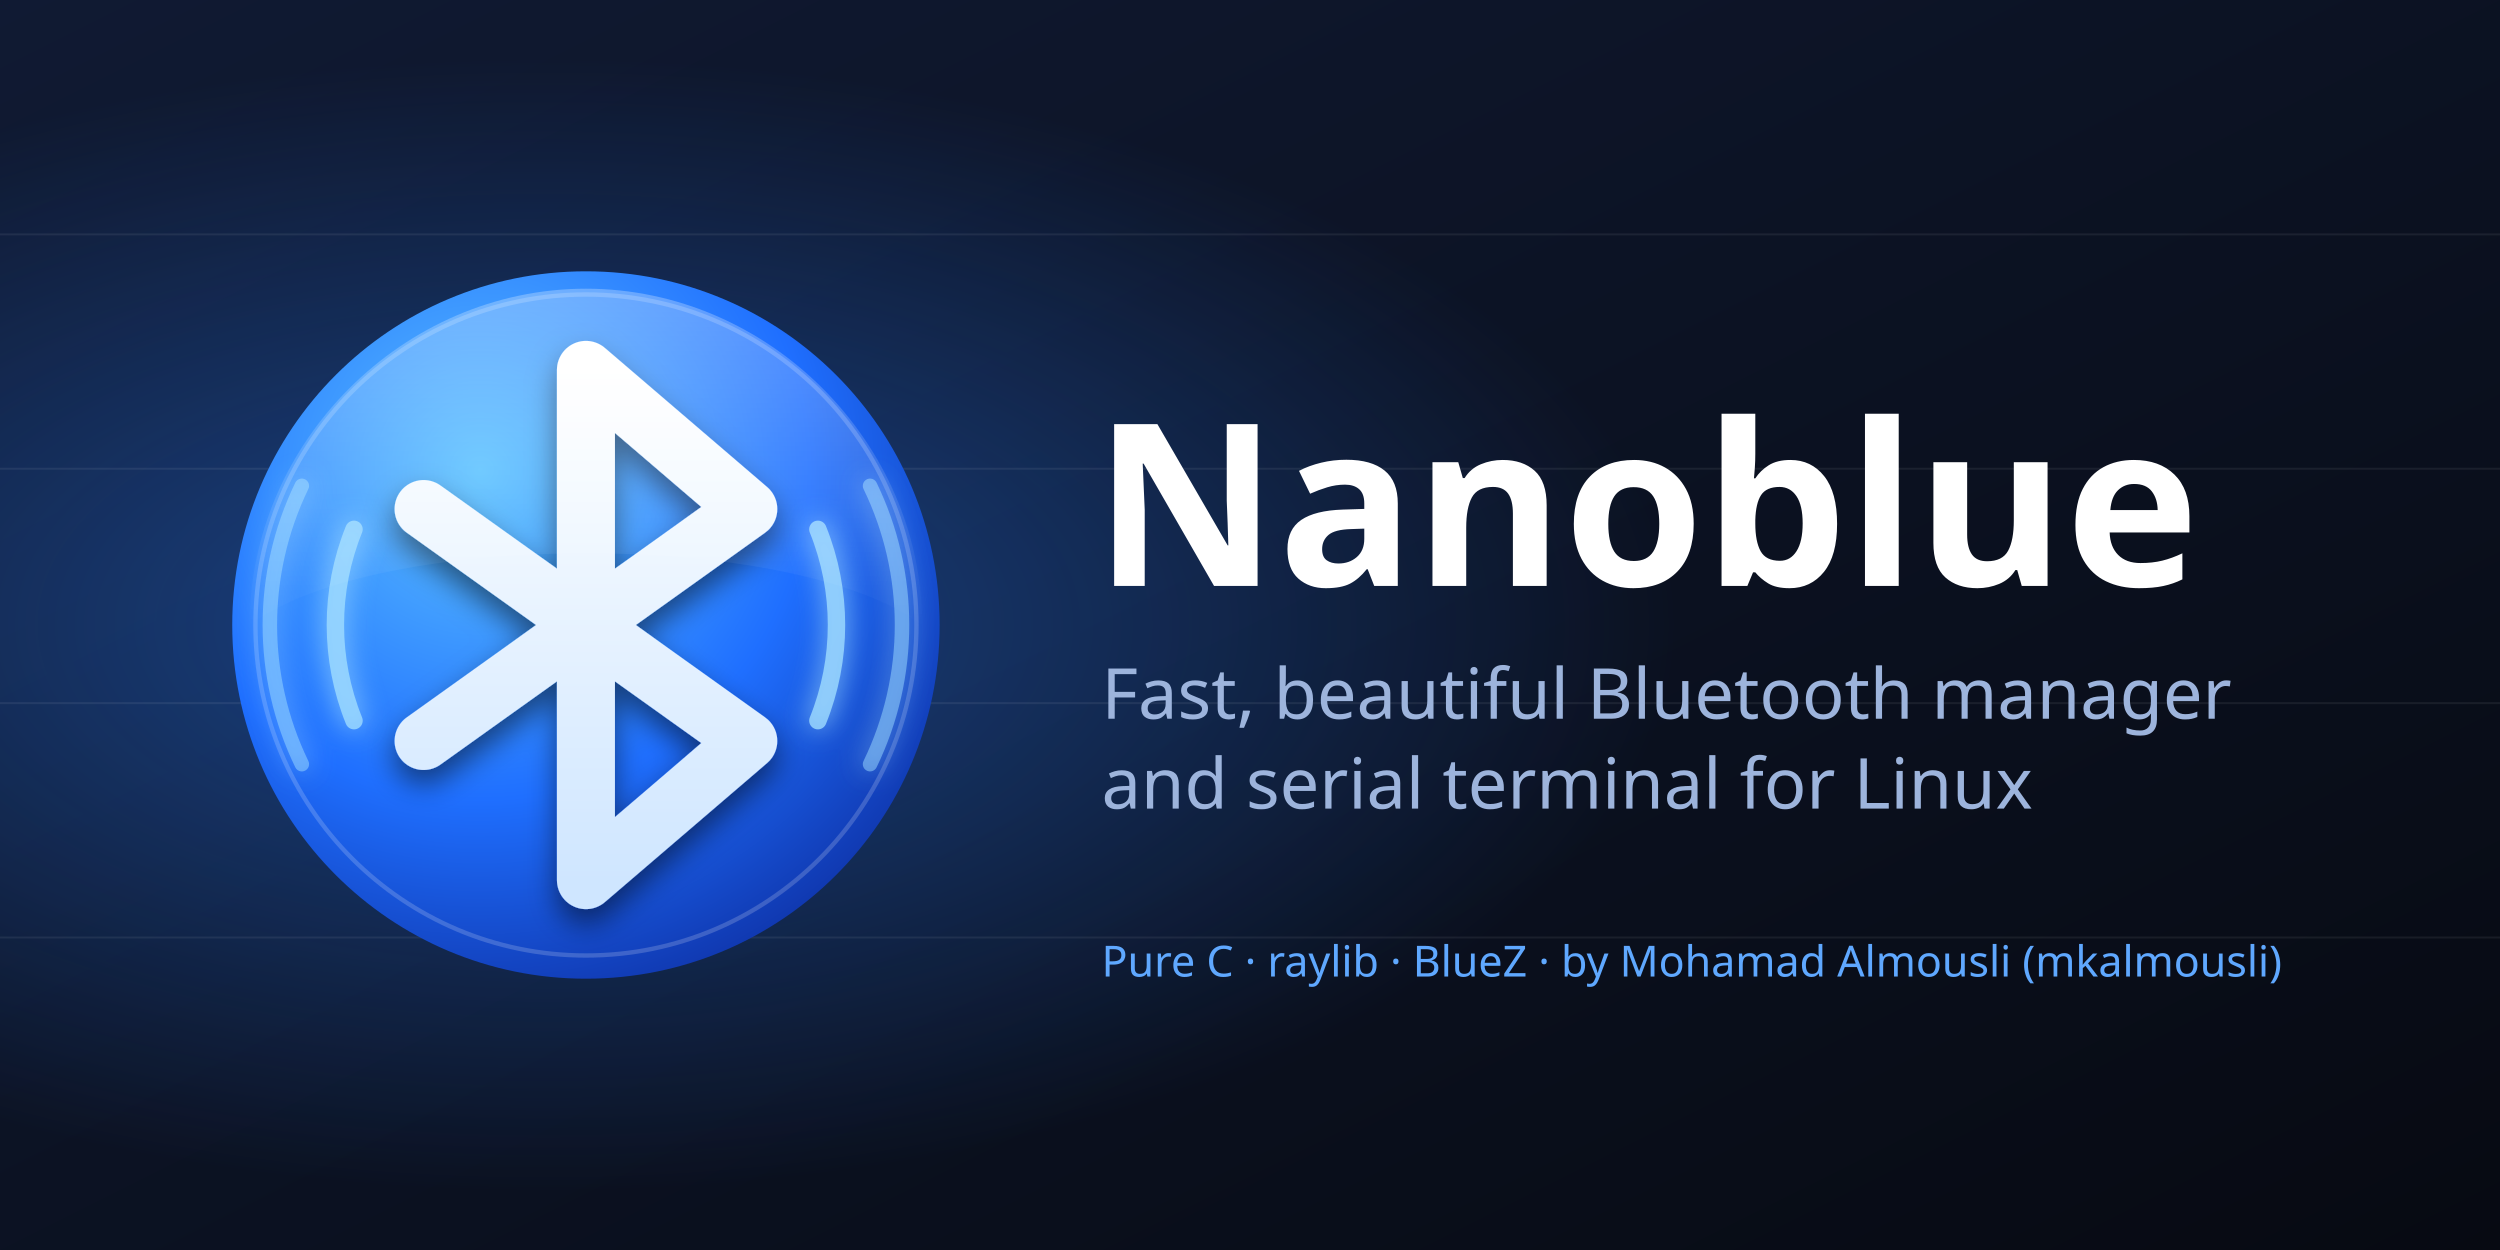
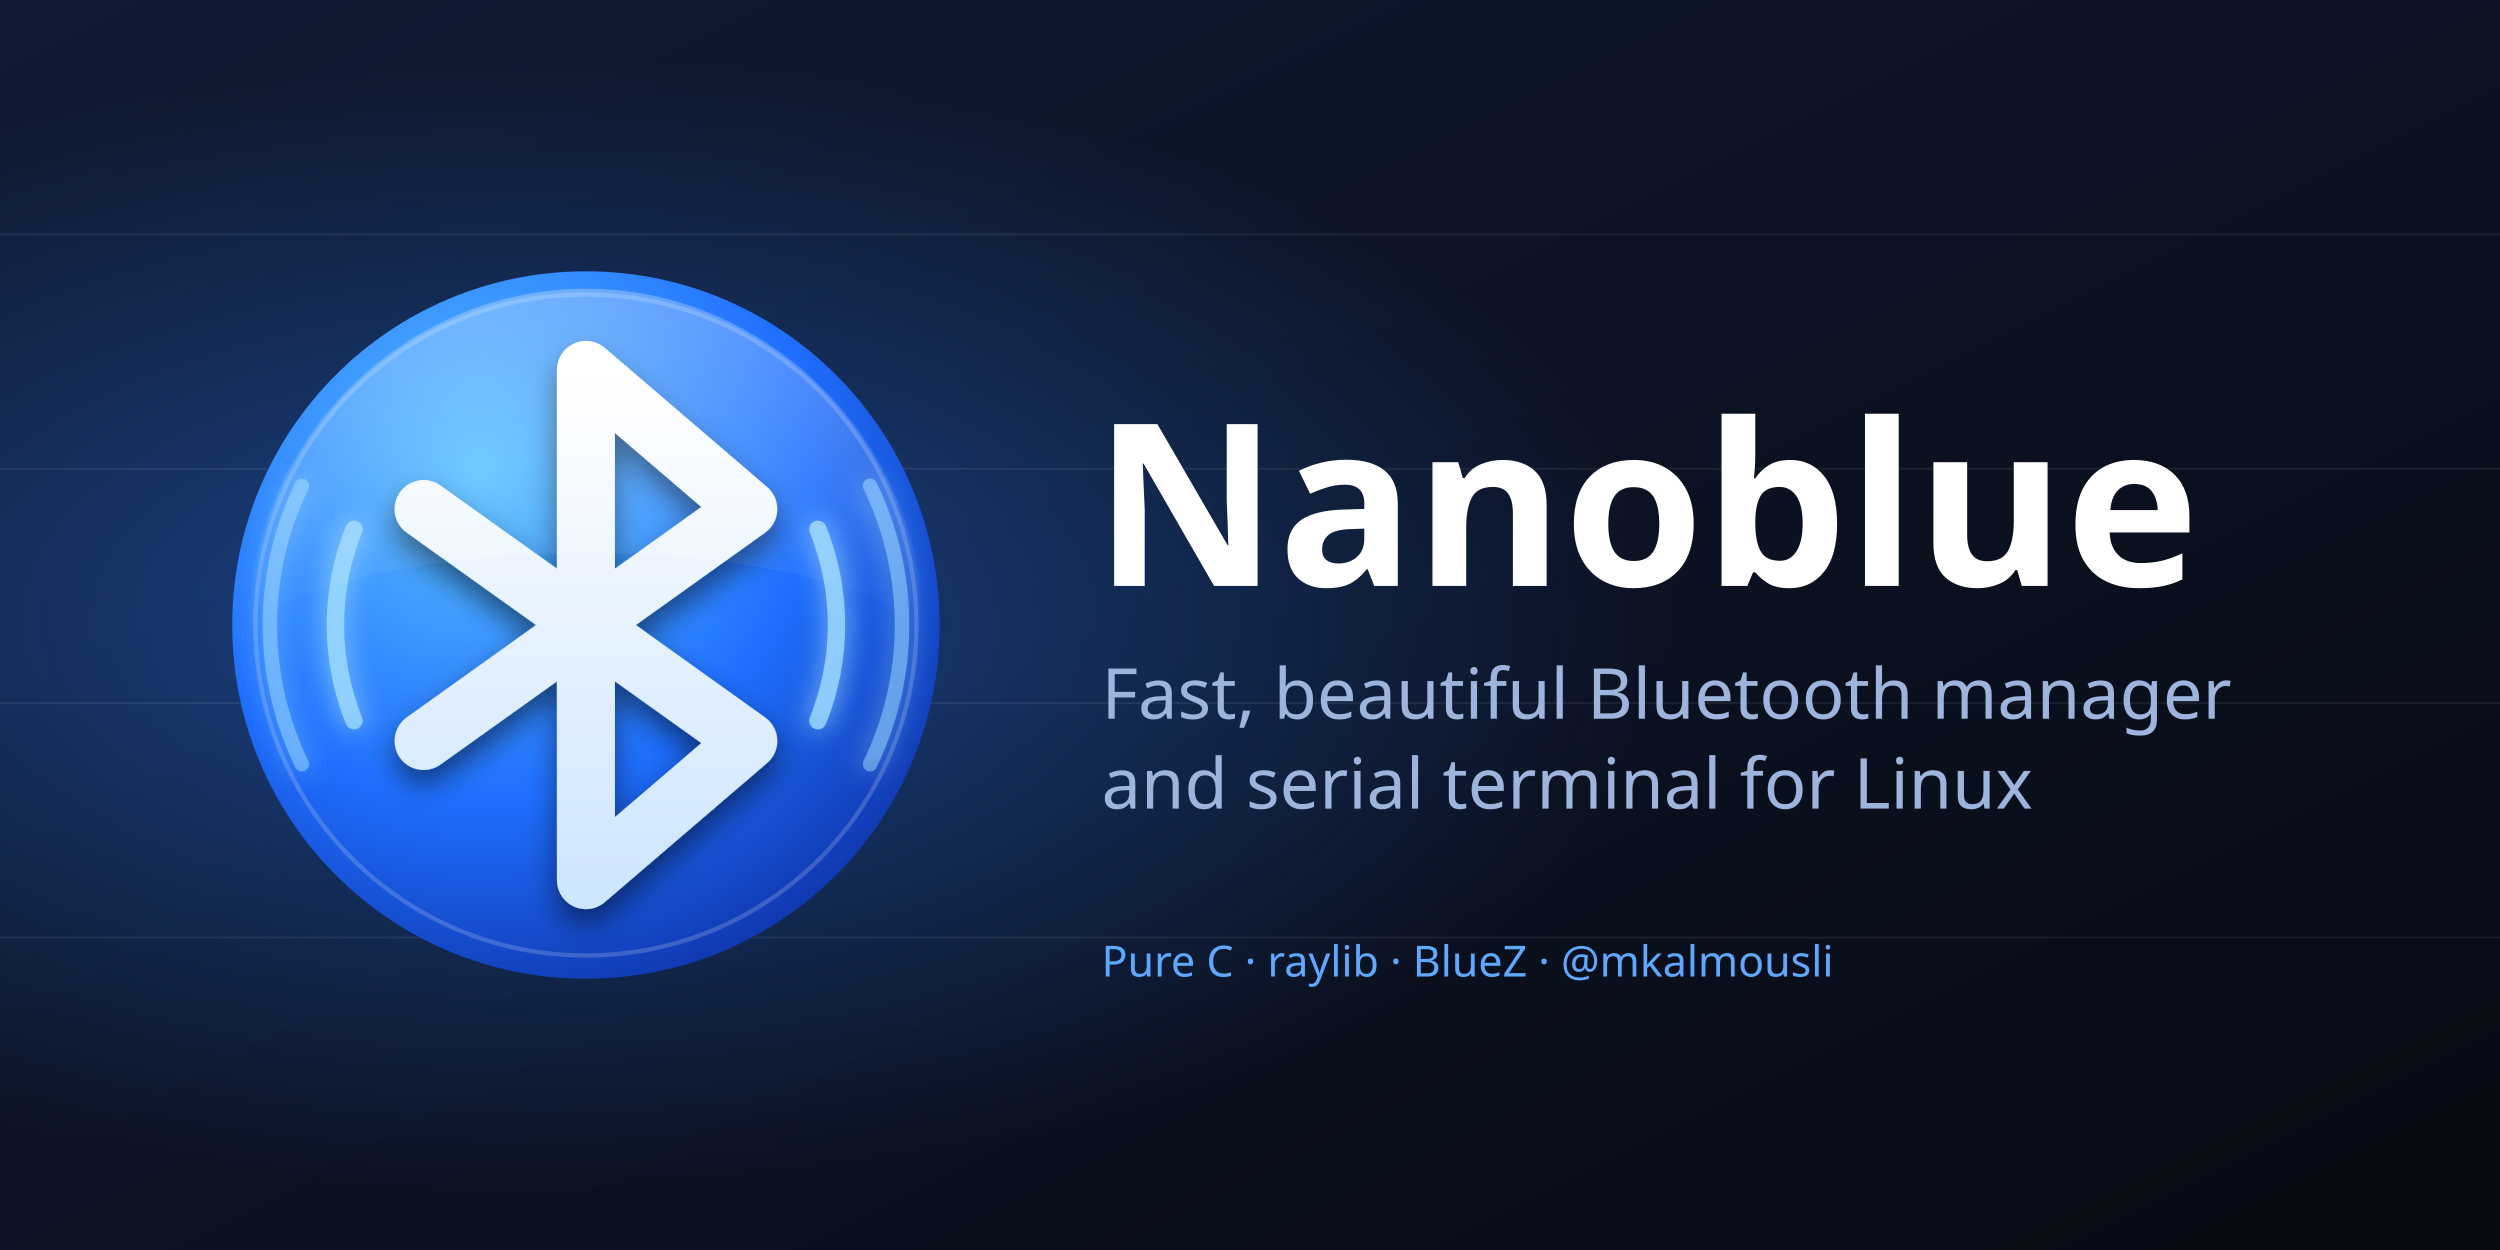
<svg xmlns="http://www.w3.org/2000/svg" viewBox="0 0 1280 640" width="1280" height="640">
  <defs>
    <linearGradient id="sbg" x1="0" y1="0" x2="1" y2="1">
      <stop offset="0" stop-color="#101a33" />
      <stop offset="1" stop-color="#070a12" />
    </linearGradient>
    <radialGradient id="halo" cx="22%" cy="50%" r="45%">
      <stop offset="0" stop-color="#2b7fff" stop-opacity=".45" />
      <stop offset="1" stop-color="#2b7fff" stop-opacity="0" />
    </radialGradient>
  </defs>
  <rect width="1280" height="640" fill="url(#sbg)" />
  <rect width="1280" height="640" fill="url(#halo)" />
  <g opacity=".07" stroke="#fff">
    <path d="M0 120H1280M0 240H1280M0 360H1280M0 480H1280" />
  </g>
  <svg x="110" y="130" width="380" height="380" viewBox="0 0 512 512">
    <defs>
      <radialGradient id="bg" cx="35%" cy="28%" r="85%">
        <stop offset="0" stop-color="#5cc2ff" />
        <stop offset=".55" stop-color="#1f6fff" />
        <stop offset="1" stop-color="#0c2a9c" />
      </radialGradient>
      <linearGradient id="gloss" x1="0" y1="0" x2="0" y2="1">
        <stop offset="0" stop-color="#fff" stop-opacity=".55" />
        <stop offset="1" stop-color="#fff" stop-opacity="0" />
      </linearGradient>
      <linearGradient id="rune" x1="0" y1="0" x2="0" y2="1">
        <stop offset="0" stop-color="#fff" />
        <stop offset="1" stop-color="#cfe6ff" />
      </linearGradient>
      <filter id="glow" x="-30%" y="-30%" width="160%" height="160%">
        <feGaussianBlur stdDeviation="9" result="b" />
        <feMerge>
          <feMergeNode in="b" />
          <feMergeNode in="SourceGraphic" />
        </feMerge>
      </filter>
      <filter id="drop" x="-20%" y="-20%" width="140%" height="150%">
        <feGaussianBlur in="SourceAlpha" stdDeviation="10" />
        <feOffset dy="10" />
        <feComponentTransfer>
          <feFuncA type="linear" slope=".5" />
        </feComponentTransfer>
        <feMerge>
          <feMergeNode />
          <feMergeNode in="SourceGraphic" />
        </feMerge>
      </filter>
    </defs>
    <circle cx="256" cy="256" r="244" fill="url(#bg)" />
    <circle cx="256" cy="256" r="228" fill="none" stroke="#fff" stroke-opacity=".18" stroke-width="3" />
    <g fill="none" stroke="#9fdcff" stroke-linecap="round" filter="url(#glow)">
      <path d="M96 190a176 176 0 0 0 0 132" stroke-width="12" stroke-opacity=".8" />
      <path d="M60 160a220 220 0 0 0 0 192" stroke-width="10" stroke-opacity=".5" />
      <path d="M416 190a176 176 0 0 1 0 132" stroke-width="12" stroke-opacity=".8" />
      <path d="M452 160a220 220 0 0 1 0 192" stroke-width="10" stroke-opacity=".5" />
    </g>
    <path d="M144 176L368 336L256 432V80L368 176L144 336" fill="none" stroke="url(#rune)" stroke-width="40" stroke-linecap="round" stroke-linejoin="round" filter="url(#drop)" />
    <path d="M24 256C24 130 130 24 256 24S488 130 488 256C400 190 112 190 24 256Z" fill="url(#gloss)" opacity=".5" />
  </svg>
  <g font-family="Noto Sans, DejaVu Sans, sans-serif" fill="#fff">
    <text x="560" y="300" font-size="116" font-weight="700">Nanoblue</text>
    <text x="564" y="368" font-size="36" fill="#9db4dc">Fast, beautiful Bluetooth manager</text>
    <text x="564" y="414" font-size="36" fill="#9db4dc">and serial terminal for Linux</text>
-     <text x="564" y="500" font-size="22" fill="#5fa8ff">Pure C · raylib · BlueZ · by Mohamad Almousli (mkalmousli)</text>
+     <text x="564" y="500" font-size="22" fill="#5fa8ff">Pure C · raylib · BlueZ · @mkalmousli</text>
  </g>
</svg>
